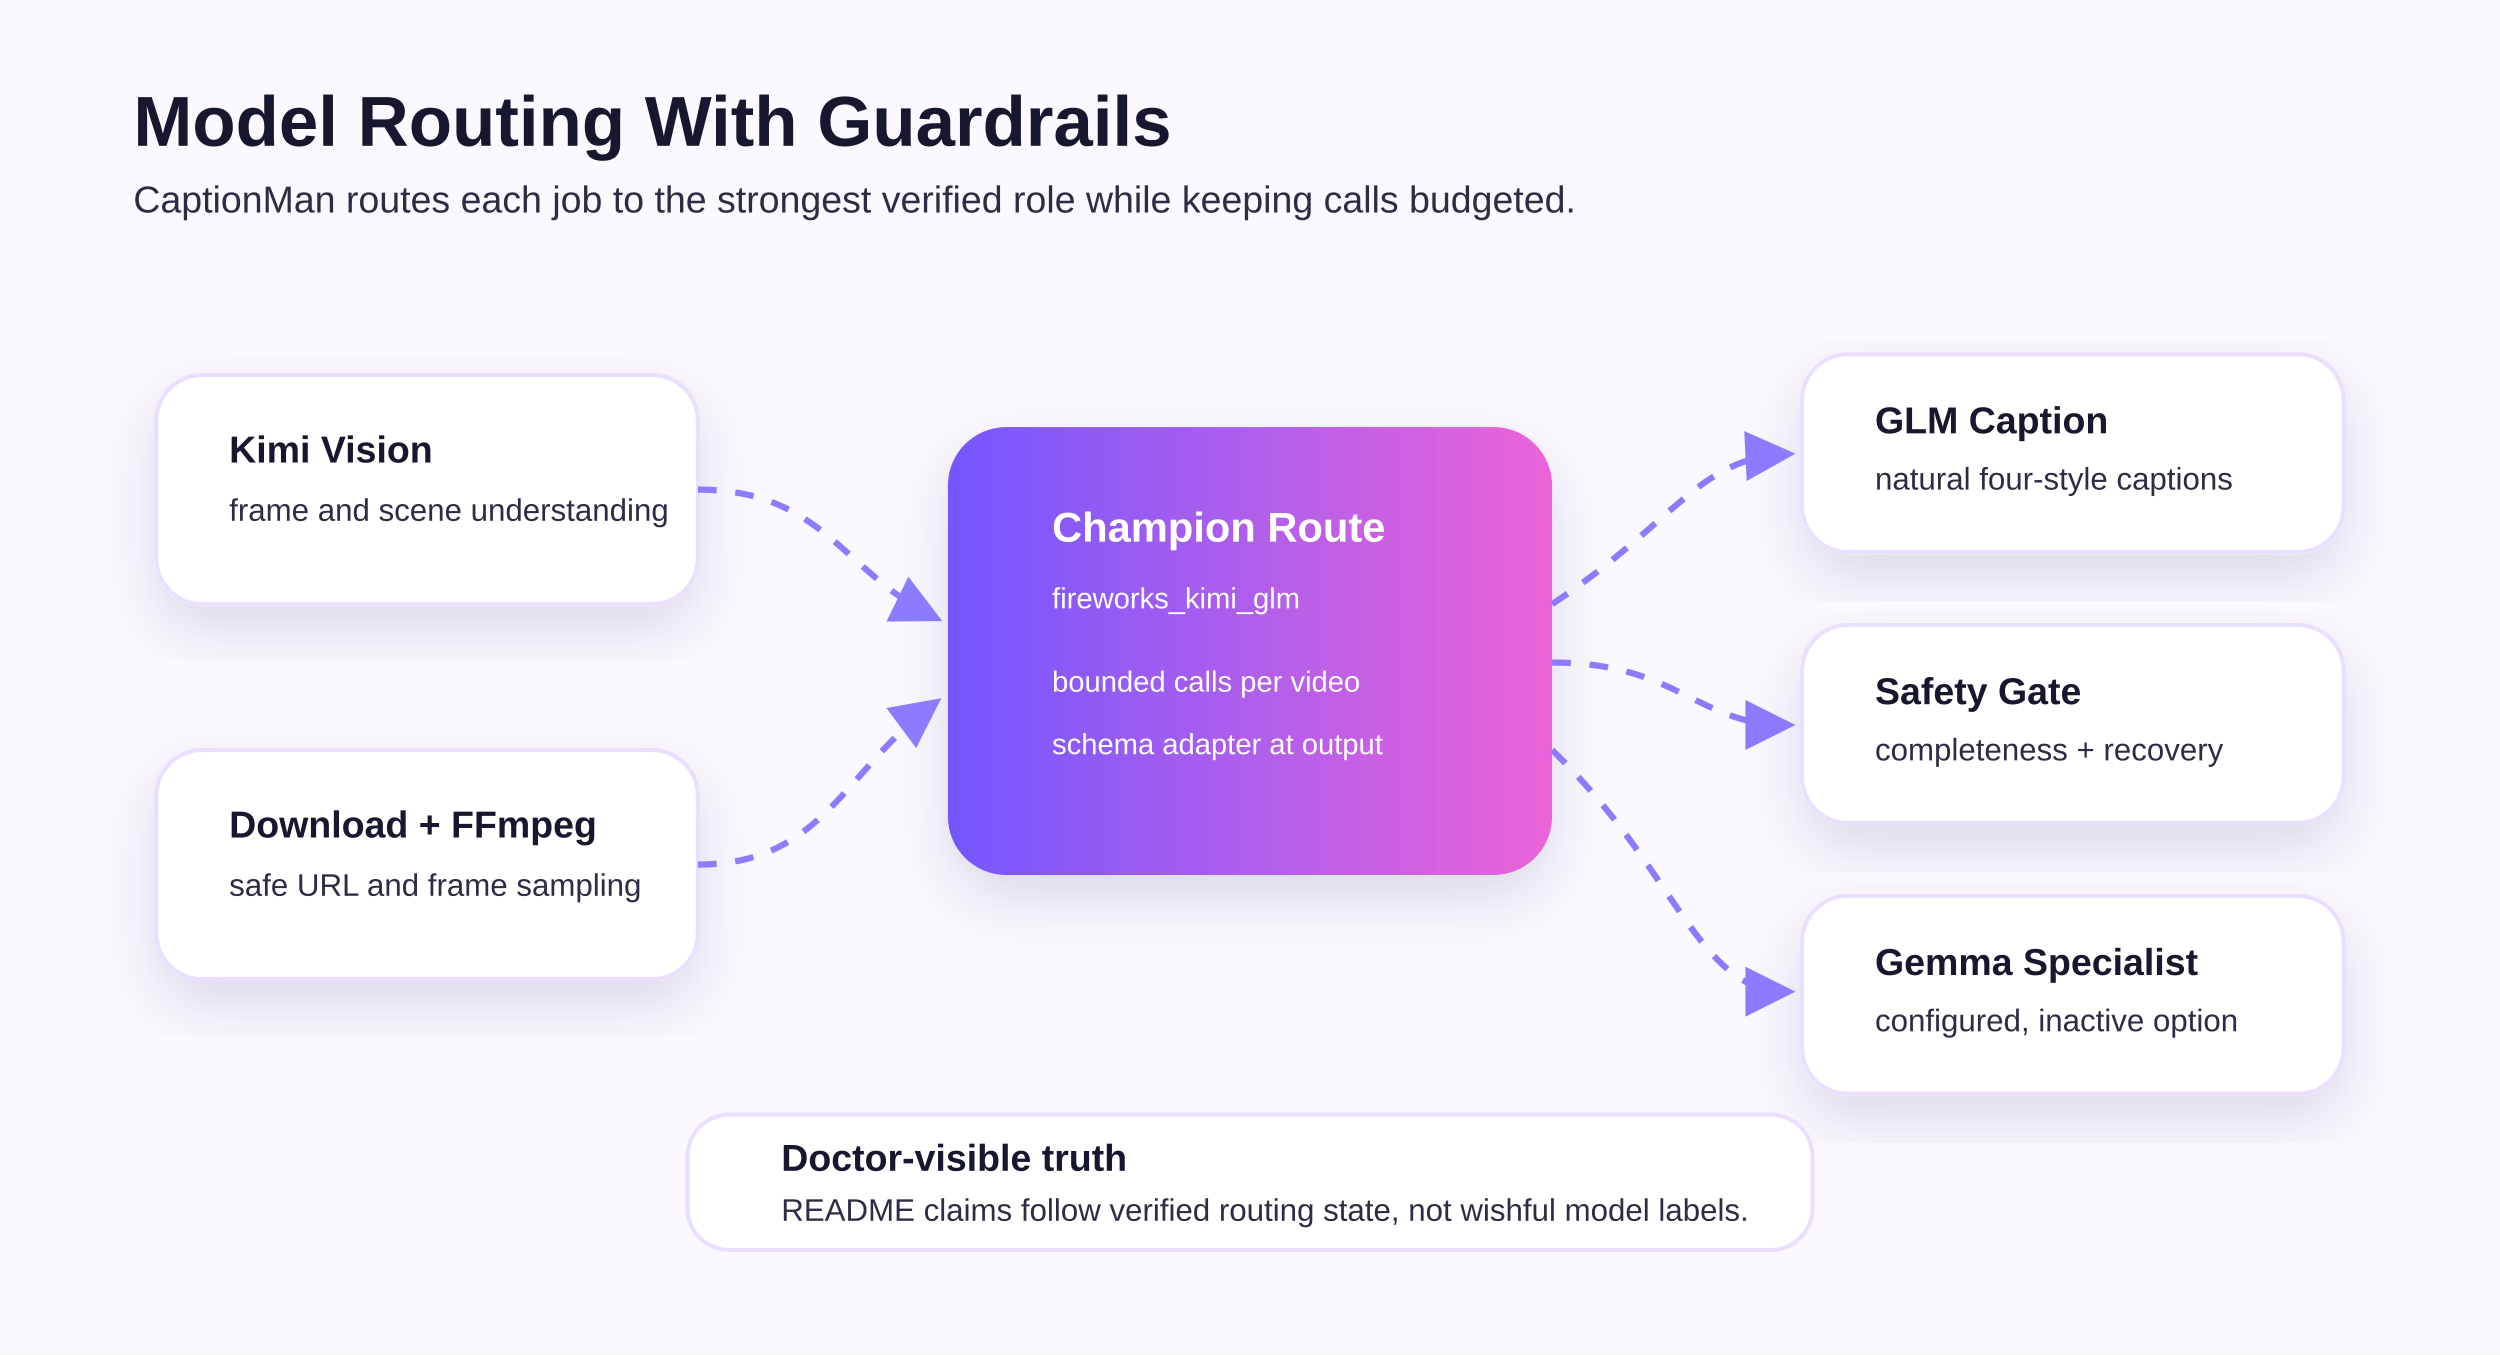
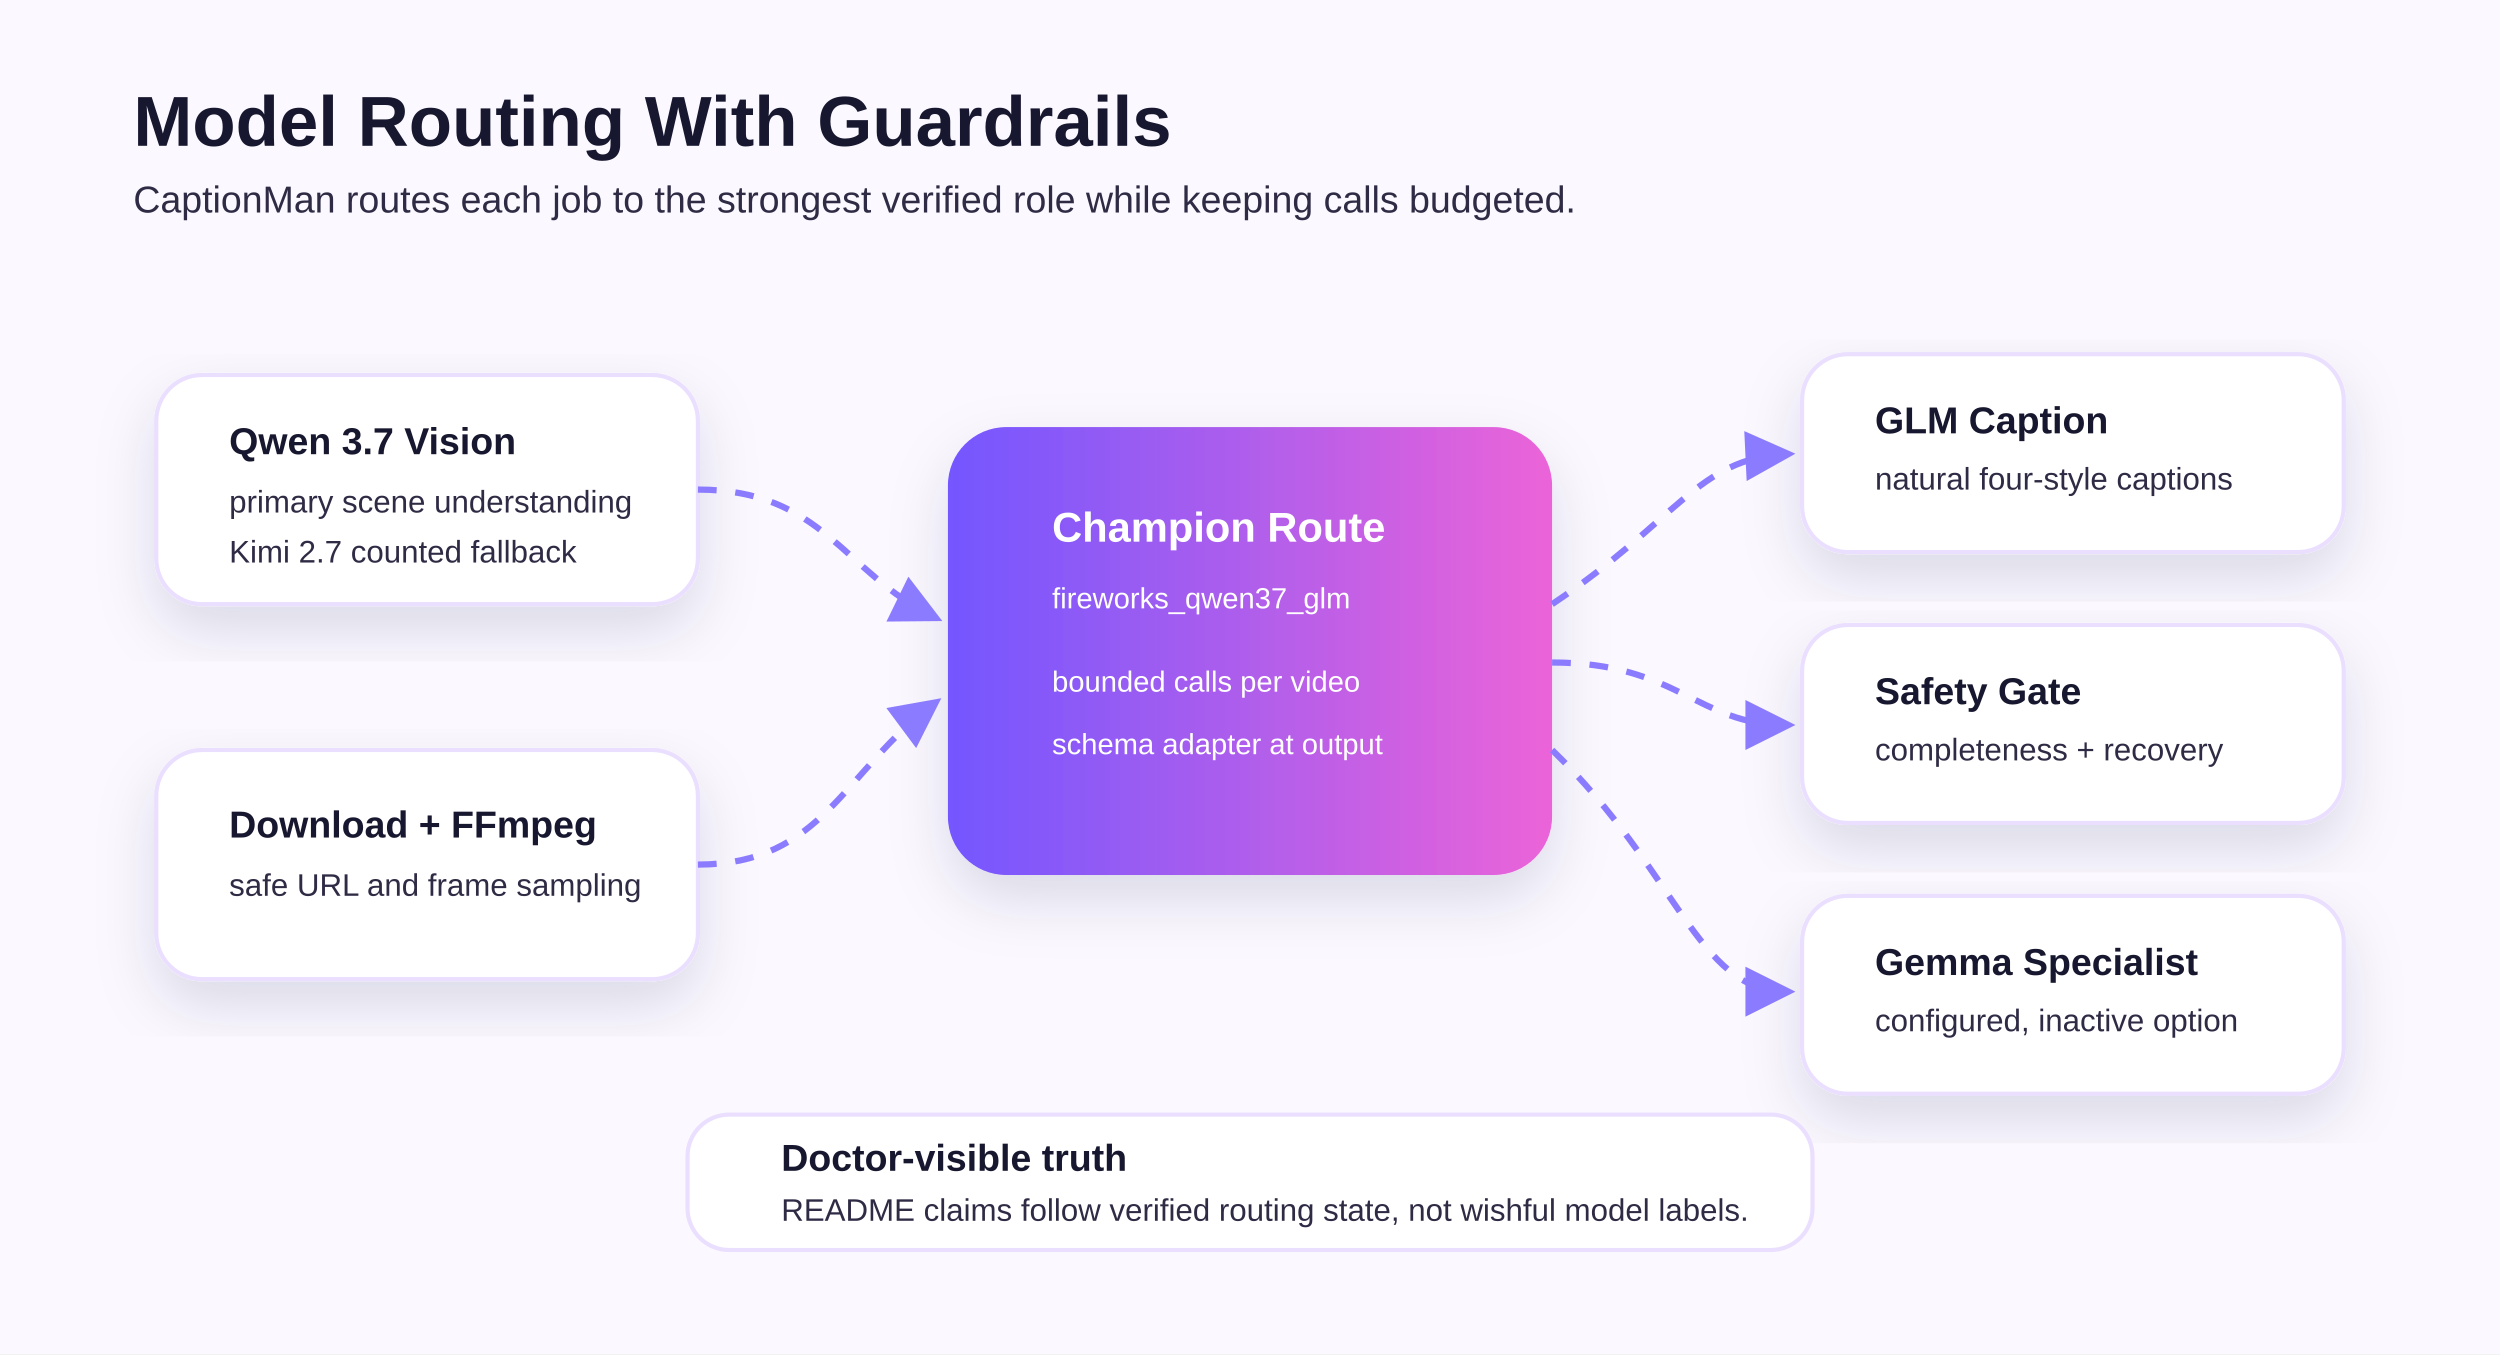
<svg xmlns="http://www.w3.org/2000/svg" role="img" aria-labelledby="title desc" viewBox="0 0 1200 650">
  <defs>
    <linearGradient id="brand" x1="0" x2="1">
      <stop offset="0" stop-color="#7357ff" />
      <stop offset="1" stop-color="#ec64d8" />
    </linearGradient>
    <filter id="shadow" x="-20%" y="-20%" width="140%" height="145%">
      <feDropShadow dx="0" dy="12" stdDeviation="14" flood-color="#251f4f" flood-opacity="0.13" />
    </filter>
    <marker id="arrow" viewBox="0 0 10 10" refX="8" refY="5" markerWidth="8" markerHeight="8" orient="auto">
      <path d="M0 0 L10 5 L0 10 z" fill="#8b7cff" />
    </marker>
    <style>
      .h{font:700 34px Arial,sans-serif;fill:#17172f}
      .p{font:500 18px Arial,sans-serif;fill:#2f2b45}
      .card{fill:#fff;stroke:#eadfff;stroke-width:2;rx:22;filter:url(#shadow)}
      .core{fill:url(#brand);rx:28;filter:url(#shadow)}
      .t{font:700 18px Arial,sans-serif;fill:#17172f}
      .tw{font:700 20px Arial,sans-serif;fill:#fff}
      .b{font:500 15px Arial,sans-serif;fill:#2f2b45}
      .bw{font:400 14px Arial,sans-serif;fill:#fff}
      .line{fill:none;stroke:#8b7cff;stroke-width:3;stroke-dasharray:9 9;marker-end:url(#arrow)}
      .dash{animation:dash 2.4s linear infinite}
      .pulse{animation:pulse 2.8s ease-in-out infinite}
      @keyframes dash{from{stroke-dashoffset:38}to{stroke-dashoffset:0}}
      @keyframes pulse{0%,100%{opacity:1}50%{opacity:.98}}
      @media (prefers-reduced-motion: reduce){.dash,.pulse{animation:none}}
    </style>
  </defs>
  <rect width="1200" height="650" fill="#fbf9ff" />
  <text x="64" y="70" class="h">Model Routing With Guardrails</text>
  <text x="64" y="102" class="p">CaptionMan routes each job to the strongest verified role while keeping calls budgeted.</text>
  <rect x="455" y="205" width="290" height="215" class="core pulse" />
  <text x="505" y="260" class="tw">Champion Route</text>
-   <text x="505" y="292" class="bw">fireworks_kimi_glm</text>
+   <text x="505" y="292" class="bw">fireworks_qwen37_glm</text>
  <text x="505" y="332" class="bw">bounded calls per video</text>
  <text x="505" y="362" class="bw">schema adapter at output</text>
  <rect x="75" y="180" width="260" height="110" class="card pulse" />
-   <text x="110" y="222" class="t">Kimi Vision</text>
-   <text x="110" y="250" class="b">frame and scene understanding</text>
+   <text x="110" y="218" class="t">Qwen 3.7 Vision</text>
+   <text x="110" y="246" class="b">primary scene understanding</text>
+   <text x="110" y="270" class="b">Kimi 2.7 counted fallback</text>
  <rect x="75" y="360" width="260" height="110" class="card pulse" />
  <text x="110" y="402" class="t">Download + FFmpeg</text>
  <text x="110" y="430" class="b">safe URL and frame sampling</text>
  <rect x="865" y="170" width="260" height="95" class="card pulse" />
  <text x="900" y="208" class="t">GLM Caption</text>
  <text x="900" y="235" class="b">natural four-style captions</text>
  <rect x="865" y="300" width="260" height="95" class="card pulse" />
  <text x="900" y="338" class="t">Safety Gate</text>
  <text x="900" y="365" class="b">completeness + recovery</text>
  <rect x="865" y="430" width="260" height="95" class="card pulse" />
  <text x="900" y="468" class="t">Gemma Specialist</text>
  <text x="900" y="495" class="b">configured, inactive option</text>
  <path d="M335 235 C395 235 405 275 448 296" class="line dash" />
  <path d="M335 415 C395 415 405 370 448 338" class="line dash" />
  <path d="M745 290 C805 250 815 220 857 218" class="line dash" />
  <path d="M745 318 C805 318 815 348 857 348" class="line dash" />
  <path d="M745 360 C805 418 815 476 857 476" class="line dash" />
  <rect x="330" y="535" width="540" height="65" rx="20" fill="#fff" stroke="#eadfff" stroke-width="2" />
  <text x="375" y="562" class="t">Doctor-visible truth</text>
  <text x="375" y="586" class="b">README claims follow verified routing state, not wishful model labels.</text>
</svg>
